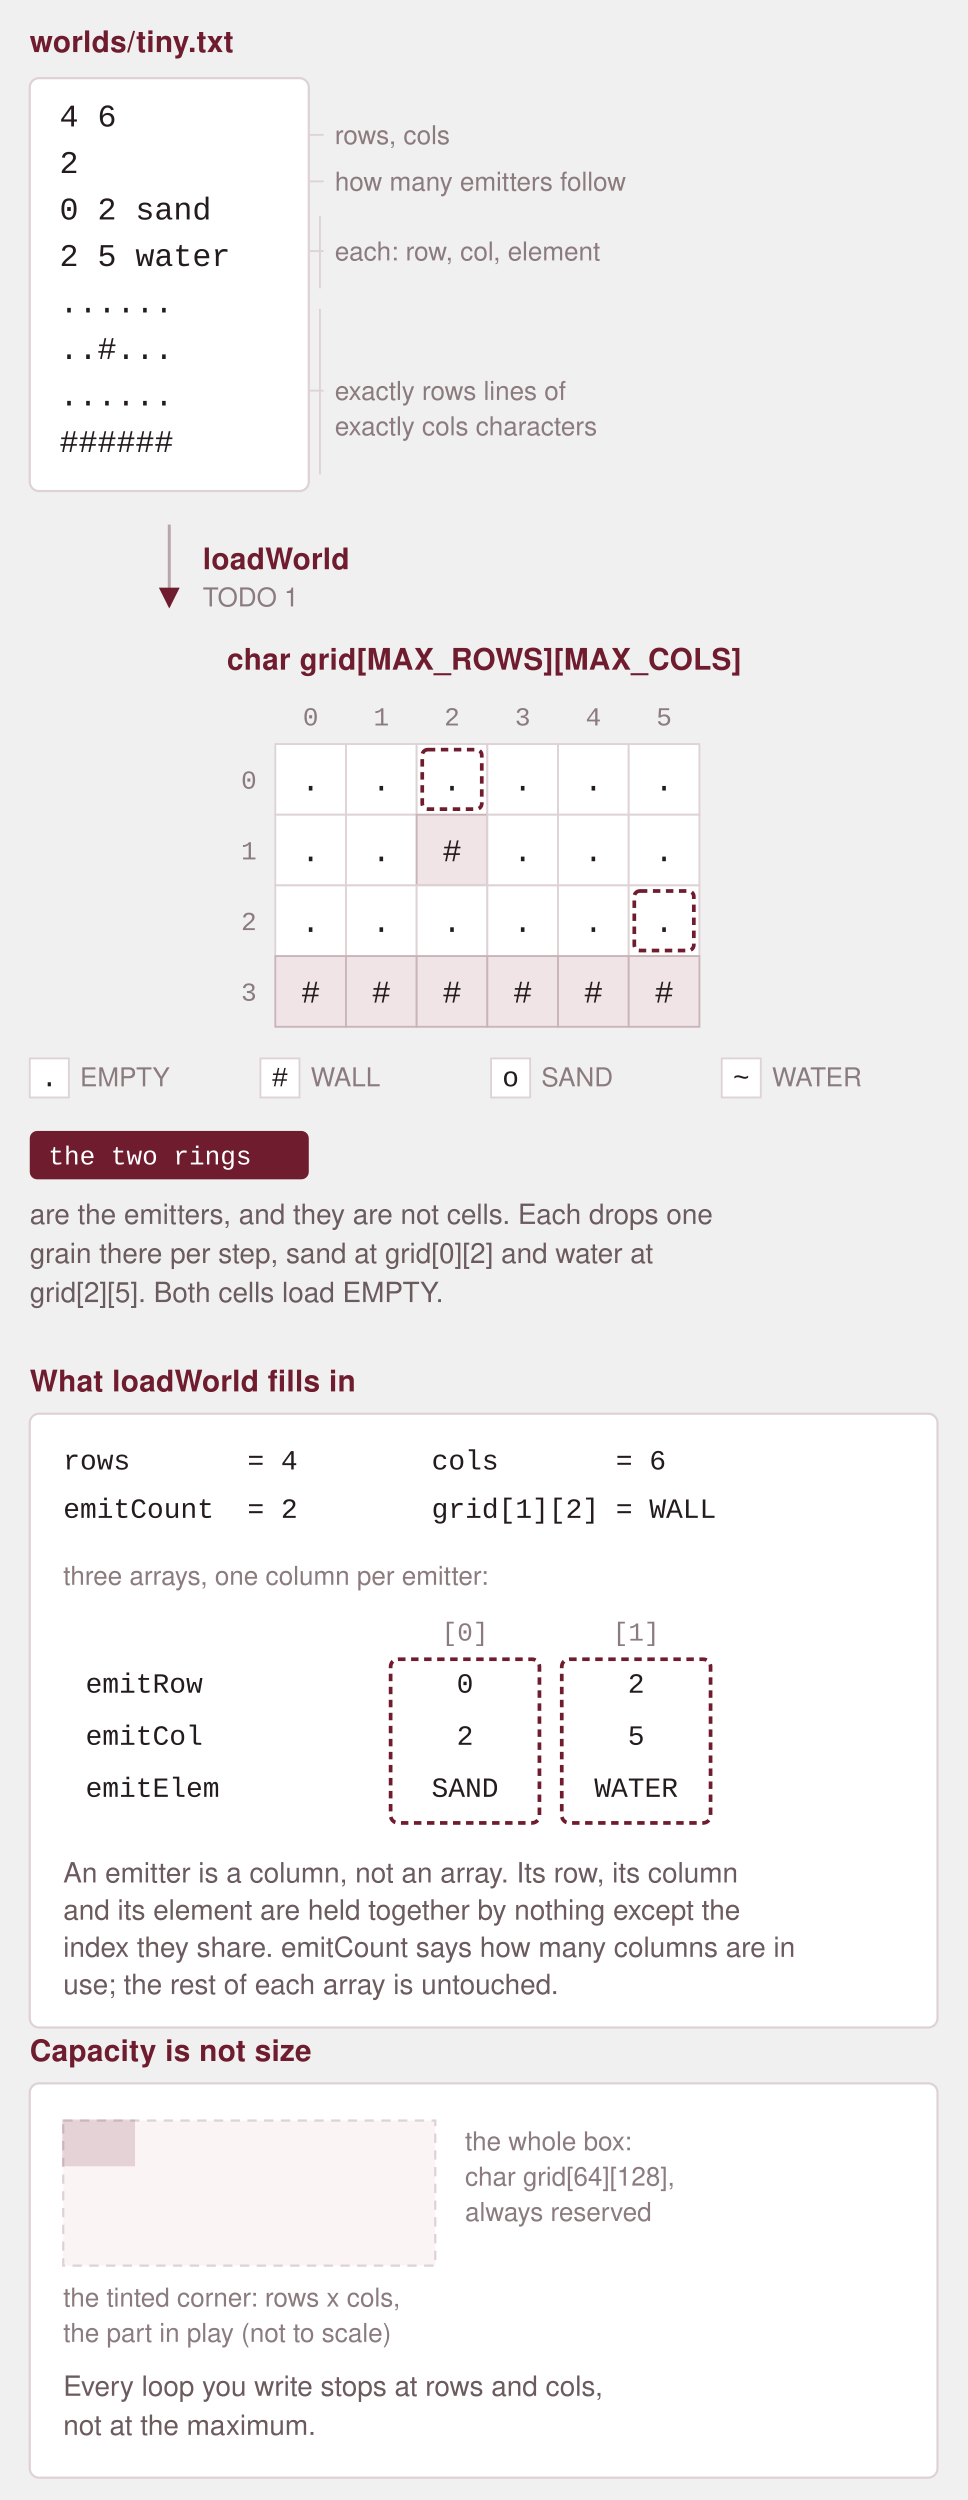
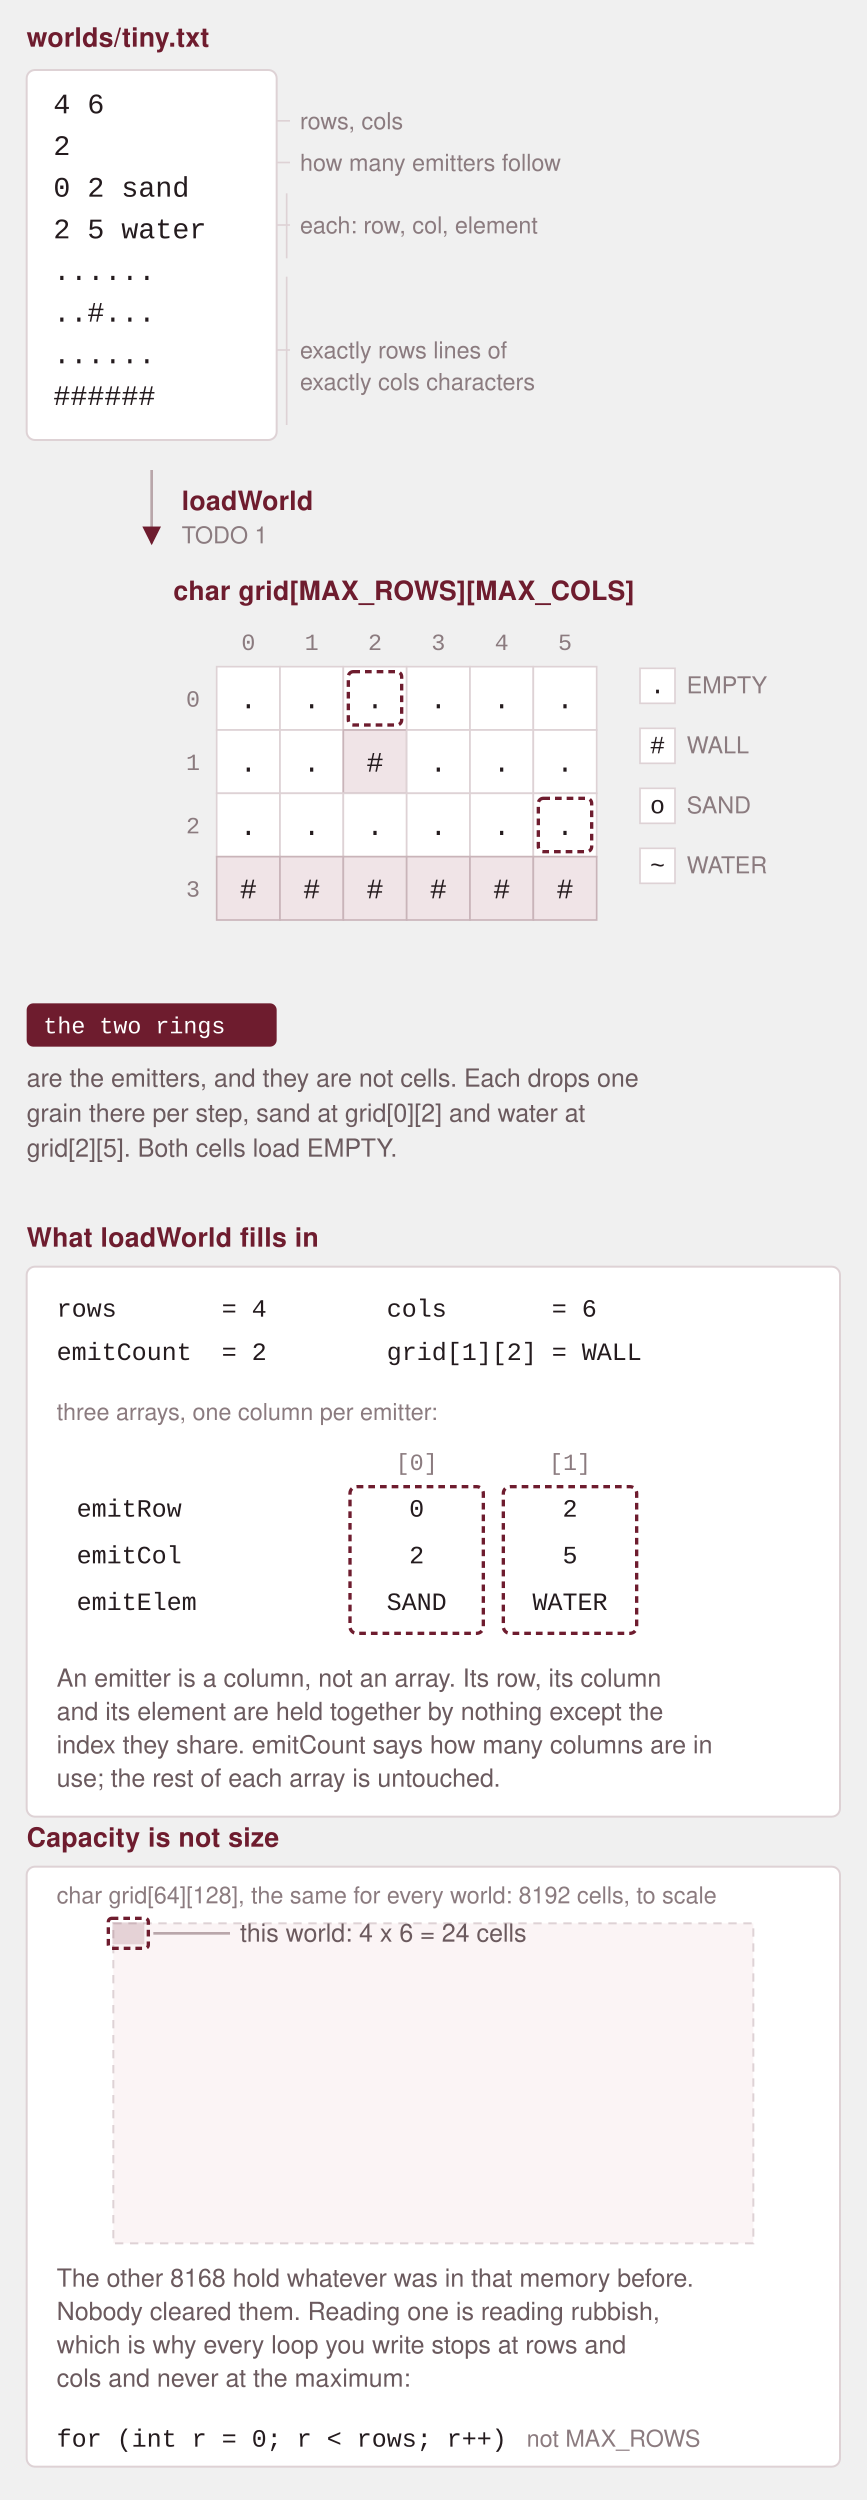
- <svg xmlns="http://www.w3.org/2000/svg" viewBox="0 0 520 1344" width="520" height="1344" role="img" aria-labelledby="wf-ttl wf-dsc">
+ <svg xmlns="http://www.w3.org/2000/svg" viewBox="0 0 520 1500" width="520" height="1500" role="img" aria-labelledby="wf-ttl wf-dsc">
  <style>
    .card      { fill: #FFFFFF; stroke: #DED2D5; stroke-width: 1.2; }
    .cell      { fill: #FFFFFF; stroke: #DED2D5; stroke-width: 1; }
    .cellwall  { fill: #F0E4E7; stroke: #C9B4B9; stroke-width: 1; }
    .reserved  { fill: #FBF4F5; stroke: #DED2D5; stroke-width: 1.2;
                 stroke-dasharray: 5 4; }
    .inplay    { fill: #6E1C2E; opacity: 0.16; stroke: #6E1C2E;
                 stroke-width: 1.2; }
    .val       { font-family: "SFMono-Regular", Consolas, "Liberation Mono", Menlo, monospace;
                 font-size: 17px; fill: #241B1E; }
    .code      { font-family: "SFMono-Regular", Consolas, "Liberation Mono", Menlo, monospace;
                 font-size: 15px; fill: #241B1E; }
    .idx       { font-family: "SFMono-Regular", Consolas, "Liberation Mono", Menlo, monospace;
                 font-size: 14px; fill: #8B7B7F; }
    .stage     { font-family: -apple-system, "Segoe UI", Helvetica, Arial, sans-serif;
                 font-size: 16px; font-weight: 700; fill: #6E1C2E;
                 letter-spacing: .01em; }
    .note      { font-family: -apple-system, "Segoe UI", Helvetica, Arial, sans-serif;
                 font-size: 15px; fill: #6B5A5E; }
    .anno      { font-family: -apple-system, "Segoe UI", Helvetica, Arial, sans-serif;
                 font-size: 14px; fill: #8B7B7F; }
    .flow      { stroke: #B9A6AA; stroke-width: 1.6; fill: none; }
    .lead      { stroke: #DED2D5; stroke-width: 1; fill: none; }
    .ring      { fill: none; stroke: #6E1C2E; stroke-width: 2;
                 stroke-dasharray: 4 3; }
    .tag       { fill: #6E1C2E; }
    .tagtext   { font-family: "SFMono-Regular", Consolas, "Liberation Mono", Menlo, monospace;
                 font-size: 14px; fill: #FFFFFF; }

    @media (prefers-color-scheme: dark) {
      .card     { fill: #1E1719; stroke: #3B2D31; }
      .cell     { fill: #1E1719; stroke: #3B2D31; }
      .cellwall { fill: #3A2A2E; stroke: #4A343A; }
      .reserved { fill: #241C1E; stroke: #3B2D31; }
      .inplay   { fill: #E38DA0; opacity: 0.22; stroke: #E38DA0; }
      .val, .code { fill: #F1E8EA; }
      .idx, .anno { fill: #9E8B90; }
      .stage    { fill: #E38DA0; }
      .note     { fill: #B4A1A6; }
      .flow     { stroke: #5A4649; }
      .lead     { stroke: #3B2D31; }
      .ring     { stroke: #E38DA0; }
      .tag      { fill: #8E2A40; }
    }
  </style>
  <defs>
    <marker id="wfah" viewBox="0 0 10 10" refX="9" refY="5" markerWidth="7" markerHeight="7" orient="auto">
      <path d="M0,0 L10,5 L0,10 z" class="tag" />
    </marker>
  </defs>
  <text class="stage" x="16" y="28">worlds/tiny.txt</text>
  <rect class="card" x="16" y="42" width="150" height="222" rx="5" />
  <text class="val" x="32" y="68">4 6</text>
  <text class="val" x="32" y="93">2</text>
  <text class="val" x="32" y="118">0 2 sand</text>
  <text class="val" x="32" y="143">2 5 water</text>
  <text class="val" x="32" y="168">......</text>
  <text class="val" x="32" y="193">..#...</text>
  <text class="val" x="32" y="218">......</text>
  <text class="val" x="32" y="243">######</text>
  <path class="lead" d="M166 72.5 H174" />
  <text class="anno" x="180" y="77.5">rows, cols</text>
  <path class="lead" d="M166 97.5 H174" />
  <text class="anno" x="180" y="102.5">how many emitters follow</text>
  <path class="lead" d="M166 135.0 H174" />
  <text class="anno" x="180" y="140.0">each: row, col, element</text>
  <path class="lead" d="M172 116 V155" />
  <path class="lead" d="M166 210.0 H174" />
  <text class="anno" x="180" y="215.0">exactly rows lines of</text>
  <path class="lead" d="M172 166 V255" />
  <text class="anno" x="180" y="234">exactly cols characters</text>
  <path class="flow" d="M91 282 V326" marker-end="url(#wfah)" />
  <text class="stage" x="109" y="306">loadWorld</text>
  <text class="anno" x="109" y="326">TODO 1</text>
-   <text class="stage" x="122" y="360">char grid[MAX_ROWS][MAX_COLS]</text>
-   <text class="idx" x="167.0" y="390" text-anchor="middle">0</text>
-   <text class="idx" x="205.0" y="390" text-anchor="middle">1</text>
-   <text class="idx" x="243.0" y="390" text-anchor="middle">2</text>
-   <text class="idx" x="281.0" y="390" text-anchor="middle">3</text>
-   <text class="idx" x="319.0" y="390" text-anchor="middle">4</text>
-   <text class="idx" x="357.0" y="390" text-anchor="middle">5</text>
-   <text class="idx" x="138" y="424.0" text-anchor="end">0</text>
-   <text class="idx" x="138" y="462.0" text-anchor="end">1</text>
-   <text class="idx" x="138" y="500.0" text-anchor="end">2</text>
-   <text class="idx" x="138" y="538.0" text-anchor="end">3</text>
-   <rect class="cell" x="148" y="400" width="38" height="38" />
-   <text class="val" x="167.0" y="425.0" text-anchor="middle">.</text>
-   <rect class="cell" x="186" y="400" width="38" height="38" />
-   <text class="val" x="205.0" y="425.0" text-anchor="middle">.</text>
-   <rect class="cell" x="224" y="400" width="38" height="38" />
-   <text class="val" x="243.0" y="425.0" text-anchor="middle">.</text>
-   <rect class="cell" x="262" y="400" width="38" height="38" />
-   <text class="val" x="281.0" y="425.0" text-anchor="middle">.</text>
-   <rect class="cell" x="300" y="400" width="38" height="38" />
-   <text class="val" x="319.0" y="425.0" text-anchor="middle">.</text>
-   <rect class="cell" x="338" y="400" width="38" height="38" />
-   <text class="val" x="357.0" y="425.0" text-anchor="middle">.</text>
-   <rect class="cell" x="148" y="438" width="38" height="38" />
-   <text class="val" x="167.0" y="463.0" text-anchor="middle">.</text>
-   <rect class="cell" x="186" y="438" width="38" height="38" />
-   <text class="val" x="205.0" y="463.0" text-anchor="middle">.</text>
-   <rect class="cellwall" x="224" y="438" width="38" height="38" />
-   <text class="val" x="243.0" y="463.0" text-anchor="middle">#</text>
-   <rect class="cell" x="262" y="438" width="38" height="38" />
-   <text class="val" x="281.0" y="463.0" text-anchor="middle">.</text>
-   <rect class="cell" x="300" y="438" width="38" height="38" />
-   <text class="val" x="319.0" y="463.0" text-anchor="middle">.</text>
-   <rect class="cell" x="338" y="438" width="38" height="38" />
-   <text class="val" x="357.0" y="463.0" text-anchor="middle">.</text>
-   <rect class="cell" x="148" y="476" width="38" height="38" />
-   <text class="val" x="167.0" y="501.0" text-anchor="middle">.</text>
-   <rect class="cell" x="186" y="476" width="38" height="38" />
-   <text class="val" x="205.0" y="501.0" text-anchor="middle">.</text>
-   <rect class="cell" x="224" y="476" width="38" height="38" />
-   <text class="val" x="243.0" y="501.0" text-anchor="middle">.</text>
-   <rect class="cell" x="262" y="476" width="38" height="38" />
-   <text class="val" x="281.0" y="501.0" text-anchor="middle">.</text>
-   <rect class="cell" x="300" y="476" width="38" height="38" />
-   <text class="val" x="319.0" y="501.0" text-anchor="middle">.</text>
-   <rect class="cell" x="338" y="476" width="38" height="38" />
-   <text class="val" x="357.0" y="501.0" text-anchor="middle">.</text>
-   <rect class="cellwall" x="148" y="514" width="38" height="38" />
-   <text class="val" x="167.0" y="539.0" text-anchor="middle">#</text>
-   <rect class="cellwall" x="186" y="514" width="38" height="38" />
-   <text class="val" x="205.0" y="539.0" text-anchor="middle">#</text>
-   <rect class="cellwall" x="224" y="514" width="38" height="38" />
-   <text class="val" x="243.0" y="539.0" text-anchor="middle">#</text>
-   <rect class="cellwall" x="262" y="514" width="38" height="38" />
-   <text class="val" x="281.0" y="539.0" text-anchor="middle">#</text>
-   <rect class="cellwall" x="300" y="514" width="38" height="38" />
-   <text class="val" x="319.0" y="539.0" text-anchor="middle">#</text>
-   <rect class="cellwall" x="338" y="514" width="38" height="38" />
-   <text class="val" x="357.0" y="539.0" text-anchor="middle">#</text>
-   <rect class="ring" x="227" y="403" width="32" height="32" rx="3" />
-   <rect class="ring" x="341" y="479" width="32" height="32" rx="3" />
-   <rect class="cell" x="16" y="569" width="21" height="21" />
-   <text class="code" x="26.5" y="584" text-anchor="middle">.</text>
-   <text class="anno" x="43" y="584">EMPTY</text>
-   <rect class="cell" x="140" y="569" width="21" height="21" />
-   <text class="code" x="150.5" y="584" text-anchor="middle">#</text>
-   <text class="anno" x="167" y="584">WALL</text>
-   <rect class="cell" x="264" y="569" width="21" height="21" />
-   <text class="code" x="274.5" y="584" text-anchor="middle">o</text>
-   <text class="anno" x="291" y="584">SAND</text>
-   <rect class="cell" x="388" y="569" width="21" height="21" />
-   <text class="code" x="398.5" y="584" text-anchor="middle">~</text>
-   <text class="anno" x="415" y="584">WATER</text>
-   <rect class="tag" x="16" y="608" width="150" height="26" rx="4" />
-   <text class="tagtext" x="26" y="626">the two rings</text>
-   <text class="note" x="16" y="658">are the emitters, and they are not cells. Each drops one</text>
-   <text class="note" x="16" y="679">grain there per step, sand at grid[0][2] and water at</text>
-   <text class="note" x="16" y="700">grid[2][5]. Both cells load EMPTY.</text>
+   <text class="stage" x="104" y="360">char grid[MAX_ROWS][MAX_COLS]</text>
+   <text class="idx" x="149.0" y="390" text-anchor="middle">0</text>
+   <text class="idx" x="187.0" y="390" text-anchor="middle">1</text>
+   <text class="idx" x="225.0" y="390" text-anchor="middle">2</text>
+   <text class="idx" x="263.0" y="390" text-anchor="middle">3</text>
+   <text class="idx" x="301.0" y="390" text-anchor="middle">4</text>
+   <text class="idx" x="339.0" y="390" text-anchor="middle">5</text>
+   <text class="idx" x="120" y="424.0" text-anchor="end">0</text>
+   <text class="idx" x="120" y="462.0" text-anchor="end">1</text>
+   <text class="idx" x="120" y="500.0" text-anchor="end">2</text>
+   <text class="idx" x="120" y="538.0" text-anchor="end">3</text>
+   <rect class="cell" x="130" y="400" width="38" height="38" />
+   <text class="val" x="149.0" y="425.0" text-anchor="middle">.</text>
+   <rect class="cell" x="168" y="400" width="38" height="38" />
+   <text class="val" x="187.0" y="425.0" text-anchor="middle">.</text>
+   <rect class="cell" x="206" y="400" width="38" height="38" />
+   <text class="val" x="225.0" y="425.0" text-anchor="middle">.</text>
+   <rect class="cell" x="244" y="400" width="38" height="38" />
+   <text class="val" x="263.0" y="425.0" text-anchor="middle">.</text>
+   <rect class="cell" x="282" y="400" width="38" height="38" />
+   <text class="val" x="301.0" y="425.0" text-anchor="middle">.</text>
+   <rect class="cell" x="320" y="400" width="38" height="38" />
+   <text class="val" x="339.0" y="425.0" text-anchor="middle">.</text>
+   <rect class="cell" x="130" y="438" width="38" height="38" />
+   <text class="val" x="149.0" y="463.0" text-anchor="middle">.</text>
+   <rect class="cell" x="168" y="438" width="38" height="38" />
+   <text class="val" x="187.0" y="463.0" text-anchor="middle">.</text>
+   <rect class="cellwall" x="206" y="438" width="38" height="38" />
+   <text class="val" x="225.0" y="463.0" text-anchor="middle">#</text>
+   <rect class="cell" x="244" y="438" width="38" height="38" />
+   <text class="val" x="263.0" y="463.0" text-anchor="middle">.</text>
+   <rect class="cell" x="282" y="438" width="38" height="38" />
+   <text class="val" x="301.0" y="463.0" text-anchor="middle">.</text>
+   <rect class="cell" x="320" y="438" width="38" height="38" />
+   <text class="val" x="339.0" y="463.0" text-anchor="middle">.</text>
+   <rect class="cell" x="130" y="476" width="38" height="38" />
+   <text class="val" x="149.0" y="501.0" text-anchor="middle">.</text>
+   <rect class="cell" x="168" y="476" width="38" height="38" />
+   <text class="val" x="187.0" y="501.0" text-anchor="middle">.</text>
+   <rect class="cell" x="206" y="476" width="38" height="38" />
+   <text class="val" x="225.0" y="501.0" text-anchor="middle">.</text>
+   <rect class="cell" x="244" y="476" width="38" height="38" />
+   <text class="val" x="263.0" y="501.0" text-anchor="middle">.</text>
+   <rect class="cell" x="282" y="476" width="38" height="38" />
+   <text class="val" x="301.0" y="501.0" text-anchor="middle">.</text>
+   <rect class="cell" x="320" y="476" width="38" height="38" />
+   <text class="val" x="339.0" y="501.0" text-anchor="middle">.</text>
+   <rect class="cellwall" x="130" y="514" width="38" height="38" />
+   <text class="val" x="149.0" y="539.0" text-anchor="middle">#</text>
+   <rect class="cellwall" x="168" y="514" width="38" height="38" />
+   <text class="val" x="187.0" y="539.0" text-anchor="middle">#</text>
+   <rect class="cellwall" x="206" y="514" width="38" height="38" />
+   <text class="val" x="225.0" y="539.0" text-anchor="middle">#</text>
+   <rect class="cellwall" x="244" y="514" width="38" height="38" />
+   <text class="val" x="263.0" y="539.0" text-anchor="middle">#</text>
+   <rect class="cellwall" x="282" y="514" width="38" height="38" />
+   <text class="val" x="301.0" y="539.0" text-anchor="middle">#</text>
+   <rect class="cellwall" x="320" y="514" width="38" height="38" />
+   <text class="val" x="339.0" y="539.0" text-anchor="middle">#</text>
+   <rect class="ring" x="209" y="403" width="32" height="32" rx="3" />
+   <rect class="ring" x="323" y="479" width="32" height="32" rx="3" />
+   <rect class="cell" x="384" y="401" width="21" height="21" />
+   <text class="code" x="394.5" y="416" text-anchor="middle">.</text>
+   <text class="anno" x="412" y="416">EMPTY</text>
+   <rect class="cell" x="384" y="437" width="21" height="21" />
+   <text class="code" x="394.5" y="452" text-anchor="middle">#</text>
+   <text class="anno" x="412" y="452">WALL</text>
+   <rect class="cell" x="384" y="473" width="21" height="21" />
+   <text class="code" x="394.5" y="488" text-anchor="middle">o</text>
+   <text class="anno" x="412" y="488">SAND</text>
+   <rect class="cell" x="384" y="509" width="21" height="21" />
+   <text class="code" x="394.5" y="524" text-anchor="middle">~</text>
+   <text class="anno" x="412" y="524">WATER</text>
+   <rect class="tag" x="16" y="602" width="150" height="26" rx="4" />
+   <text class="tagtext" x="26" y="620">the two rings</text>
+   <text class="note" x="16" y="652">are the emitters, and they are not cells. Each drops one</text>
+   <text class="note" x="16" y="673">grain there per step, sand at grid[0][2] and water at</text>
+   <text class="note" x="16" y="694">grid[2][5]. Both cells load EMPTY.</text>
  <text class="stage" x="16" y="748">What loadWorld fills in</text>
  <rect class="card" x="16" y="760" width="488" height="330" rx="5" />
  <text class="code" xml:space="preserve" x="34" y="790">rows       = 4        cols       = 6</text>
  <text class="code" xml:space="preserve" x="34" y="816">emitCount  = 2        grid[1][2] = WALL</text>
  <text class="anno" x="34" y="852">three arrays, one column per emitter:</text>
  <text class="idx" x="250.0" y="882" text-anchor="middle">[0]</text>
  <text class="idx" x="342.0" y="882" text-anchor="middle">[1]</text>
  <text class="code" x="46" y="910">emitRow</text>
  <text class="code" x="250.0" y="910" text-anchor="middle">0</text>
  <text class="code" x="342.0" y="910" text-anchor="middle">2</text>
  <text class="code" x="46" y="938">emitCol</text>
  <text class="code" x="250.0" y="938" text-anchor="middle">2</text>
  <text class="code" x="342.0" y="938" text-anchor="middle">5</text>
  <text class="code" x="46" y="966">emitElem</text>
  <text class="code" x="250.0" y="966" text-anchor="middle">SAND</text>
  <text class="code" x="342.0" y="966" text-anchor="middle">WATER</text>
  <rect class="ring" x="210" y="892" width="80" height="88" rx="4" />
  <rect class="ring" x="302" y="892" width="80" height="88" rx="4" />
  <text class="note" x="34" y="1012">An emitter is a column, not an array. Its row, its column</text>
  <text class="note" x="34" y="1032">and its element are held together by nothing except the</text>
  <text class="note" x="34" y="1052">index they share. emitCount says how many columns are in</text>
  <text class="note" x="34" y="1072">use; the rest of each array is untouched.</text>
  <text class="stage" x="16" y="1108">Capacity is not size</text>
-   <rect class="card" x="16" y="1120" width="488" height="212" rx="5" />
-   <rect class="reserved" x="34" y="1140" width="200" height="78" />
-   <rect class="inplay" x="34" y="1140" width="38" height="24" />
-   <text class="anno" x="250" y="1156">the whole box:</text>
-   <text class="anno" x="250" y="1175">char grid[64][128],</text>
-   <text class="anno" x="250" y="1194">always reserved</text>
-   <text class="anno" x="34" y="1240">the tinted corner: rows x cols,</text>
-   <text class="anno" x="34" y="1259">the part in play (not to scale)</text>
-   <text class="note" x="34" y="1288">Every loop you write stops at rows and cols,</text>
-   <text class="note" x="34" y="1309">not at the maximum.</text>
+   <rect class="card" x="16" y="1120" width="488" height="360" rx="5" />
+   <text class="anno" x="34" y="1142">char grid[64][128], the same for every world: 8192 cells, to scale</text>
+   <rect class="reserved" x="68.0" y="1154" width="384" height="192" />
+   <rect class="inplay" x="68.0" y="1154" width="18" height="12" />
+   <rect class="ring" x="65.0" y="1151" width="24" height="18" rx="2" />
+   <path class="flow" d="M92.0 1160.0 H138.0" />
+   <text class="note" x="144.0" y="1165.0">this world: 4 x 6 = 24 cells</text>
+   <text class="note" x="34" y="1372">The other 8168 hold whatever was in that memory before.</text>
+   <text class="note" x="34" y="1392">Nobody cleared them. Reading one is reading rubbish,</text>
+   <text class="note" x="34" y="1412">which is why every loop you write stops at rows and</text>
+   <text class="note" x="34" y="1432">cols and never at the maximum:</text>
+   <text class="code" xml:space="preserve" x="34" y="1468">for (int r = 0; r &lt; rows; r++)</text>
+   <text class="anno" x="316" y="1468">not MAX_ROWS</text>
</svg>
